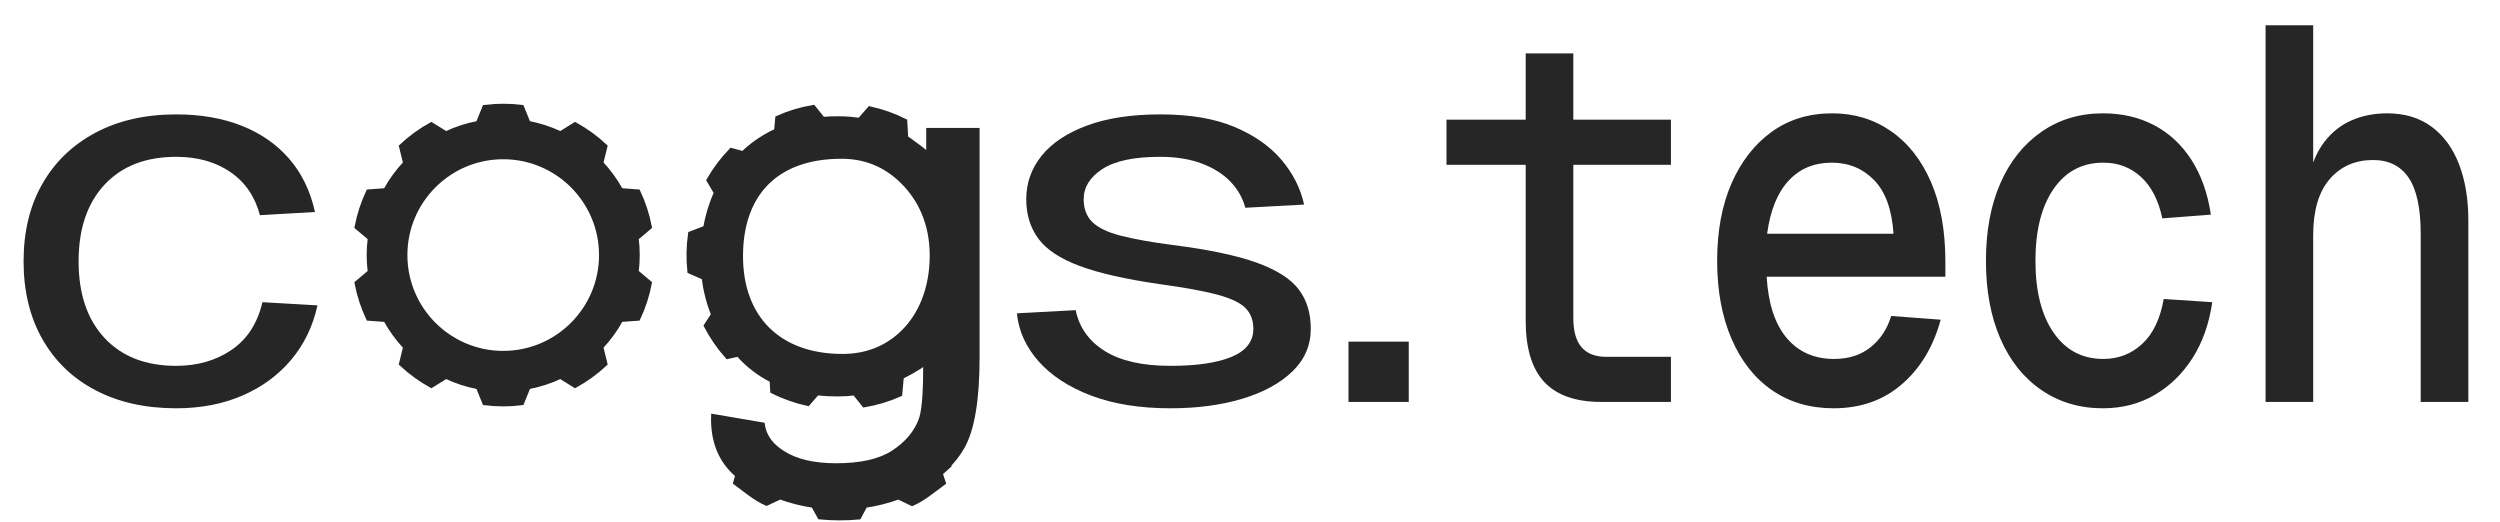
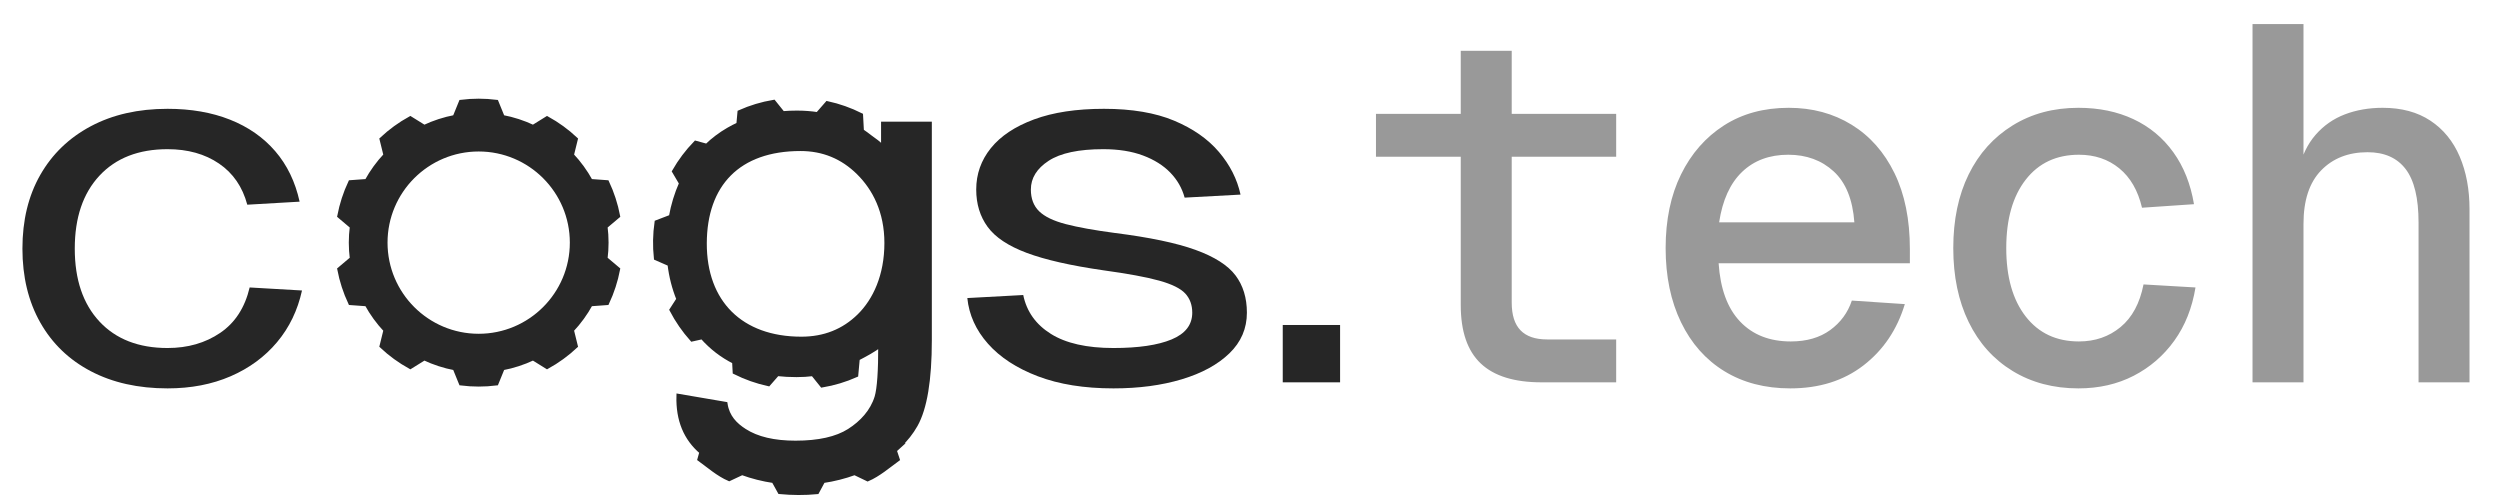
- <svg xmlns="http://www.w3.org/2000/svg" width="100%" height="100%" viewBox="0 0 3181 663" version="1.1" style="fill-rule:evenodd;clip-rule:evenodd;">
+ <svg xmlns="http://www.w3.org/2000/svg" width="100%" height="100%" viewBox="0 0 3344 663" version="1.1" style="fill-rule:evenodd;clip-rule:evenodd;">
  <g transform="matrix(1.3261,0,0,1.125,-25.7,511.4)">
    <path fill="rgb(38,38,38)" fill-rule="nonzero" d="M188.40 7.20Q144 7.20 111-13.20Q78-33.60 60-71.10Q42-108.60 42-159Q42-209.40 60-246.60Q78-283.80 111-304.50Q144-325.20 188.40-325.20Q223.80-325.20 251.40-312.30Q279-299.40 297-274.80Q315-250.20 321.60-214.80L268.80-211.20Q261.60-243 240.30-260.10Q219-277.20 188.40-277.20Q144.60-277.20 119.70-245.70Q94.80-214.20 94.80-159Q94.80-103.80 119.70-72.30Q144.60-40.80 188.40-40.80Q219-40.80 241.50-58.80Q264-76.80 271.20-112.80L324-109.20Q317.40-73.80 298.80-47.70Q280.20-21.60 252-7.20Q223.80 7.20 188.40 7.20" />
  </g>
  <g transform="matrix(0.618426,-5.69092e-32,-5.54116e-32,0.618426,380.097,66.5184)">
    <path d="M458.843,113.117C433.534,109.945 407.928,109.945 382.62,113.117L369.22,146.009C346.322,150.358 324.068,157.589 302.987,167.53L272.813,148.795C250.473,161.105 229.758,176.156 211.147,193.598L219.64,228.085C203.671,245.062 189.917,263.993 178.706,284.426L143.282,287.006C132.445,310.096 124.532,334.448 119.728,359.498L146.87,382.407C143.93,405.528 143.93,428.927 146.87,452.048L119.728,474.956C124.532,500.007 132.445,524.359 143.282,547.449L178.706,550.029C189.917,570.462 203.671,589.392 219.64,606.369L211.147,640.856C229.758,658.299 250.473,673.349 272.813,685.66L302.987,666.925C324.068,676.866 346.322,684.097 369.22,688.445L382.62,721.338C407.928,724.51 433.534,724.51 458.843,721.338L472.243,688.445C495.14,684.097 517.395,676.866 538.475,666.925L568.65,685.66C590.99,673.349 611.705,658.299 630.316,640.856L621.823,606.369C637.791,589.392 651.545,570.462 662.757,550.029L698.181,547.449C709.018,524.359 716.931,500.007 721.735,474.956L694.593,452.048C697.533,428.927 697.533,405.528 694.593,382.407L721.735,359.498C716.931,334.448 709.018,310.096 698.181,287.006L662.757,284.426C651.545,263.993 637.791,245.062 621.823,228.085L630.316,193.598C611.705,176.156 590.99,161.105 568.65,148.795L538.475,167.53C517.395,157.589 495.14,150.358 472.243,146.009L458.843,113.117ZM420.731,215.234C532.215,215.234 622.725,305.744 622.725,417.227C622.725,528.711 532.215,619.221 420.731,619.221C309.248,619.221 218.738,528.711 218.738,417.227C218.738,305.744 309.248,215.234 420.731,215.234Z" style="fill:rgb(38,38,38);stroke:rgb(38,38,38);stroke-width:9.7px;" />
  </g>
  <g transform="matrix(1.08069,0,0,1.08069,1.683,-128.696)">
    <path d="M866.933,678.581C847.153,661.868 837.66,638.794 838.451,609.357L896.211,619.218C898.742,635.345 908.387,644.996 919.89,652.363C935.304,662.318 956.354,667.295 983.04,667.295C1011.8,667.295 1034,662.318 1049.64,652.363C1065.29,642.408 1078.19,628.471 1083.71,610.552C1086.8,600.037 1088.31,578.417 1088.22,545.692C1080.12,552.233 1069.08,557.958 1059.85,562.782L1057.98,583.274C1044.58,589.231 1030.47,593.476 1016,595.91L1004.7,581.851C998.136,582.668 991.377,583.076 984.42,583.076C976.128,583.076 968.143,582.65 960.466,581.798L949.535,594.296C935.165,591.161 921.23,586.236 908.054,579.632L907.361,566.763C892.231,559.198 879.009,549.003 867.689,536.176L855.007,538.999C845.164,527.97 836.721,515.755 829.873,502.637L838.445,489.344C832.892,475.705 829.202,461.219 827.374,445.887L810.507,438.504C808.951,423.794 809.224,408.955 811.32,394.333L829.06,387.54C831.636,373.069 835.858,359.202 841.724,345.944L833.032,331.198C840.357,318.425 849.243,306.63 859.482,296.089L873.228,299.848C881.201,292.126 890.141,285.394 900.048,279.651C904.113,277.294 908.299,275.136 912.605,273.178L913.979,258.068C927.387,252.11 941.491,247.865 955.963,245.431L967.235,259.458C972.933,258.983 978.778,258.745 984.766,258.745C993.671,258.745 1002.25,259.387 1010.51,260.67L1022.43,247.046C1036.8,250.18 1050.73,255.106 1063.91,261.709L1064.97,281.338C1068.41,283.596 1071.76,286.023 1075.03,288.618C1080.88,292.635 1086.47,297.039 1091.74,301.802L1091.74,272.462L1149.02,272.462L1149.02,540.071C1149.02,589.448 1143.21,624.439 1131.6,645.046C1126.32,654.399 1119.65,662.86 1111.58,670.429L1112.41,670.429C1110.22,672.492 1107.93,674.502 1105.57,676.455L1109.24,687.513C1098.23,695.534 1085.59,706.399 1072.38,712.06L1056.26,704.304C1043.78,708.876 1030.62,712.201 1017.07,714.201L1009.66,727.965C994.686,729.423 978.66,729.322 963.685,727.863L956.11,714.201C942.562,712.201 929.395,708.876 916.922,704.304L900.959,711.791C887.741,706.13 875.478,695.415 864.466,687.393L866.933,678.581ZM870.483,420.104C870.237,493.412 915.366,538.578 990.287,538.578C1018.81,538.578 1042.74,529.071 1062.06,510.057C1081.39,491.043 1095.86,460.46 1095.86,419.844C1095.86,381.02 1081.1,352.521 1061.2,332.81C1041.3,313.099 1017.32,303.244 989.252,303.244C912.086,303.244 870.726,347.331 870.483,420.104Z" style="fill:rgb(38,38,38);stroke:rgb(38,38,38);stroke-width:5.55px;" />
  </g>
  <g transform="matrix(1.4165,0,0,1.125,1225.9,511.4)">
    <path fill="rgb(38,38,38)" fill-rule="nonzero" d="M186 7.20Q144.60 7.20 114.60-7.20Q84.60-21.60 67.50-45.90Q50.40-70.20 48-100.20L100.80-103.80Q105.60-74.40 126.90-57.60Q148.20-40.80 186-40.80Q221.40-40.80 240.90-51Q260.40-61.20 260.40-82.80Q260.40-96.60 253.80-105.60Q247.20-114.60 229.20-120.90Q211.20-127.20 176.40-133.20Q130.20-141.60 104.10-153.90Q78-166.20 67.20-184.80Q56.40-203.40 56.40-229.20Q56.40-256.80 70.20-278.40Q84-300 111-312.60Q138-325.20 177-325.20Q216.60-325.20 243.30-311.10Q270-297 285.60-273.90Q301.20-250.80 306-223.20L253.20-219.60Q249.60-236.40 239.70-249.30Q229.80-262.20 213.90-269.70Q198-277.20 176.40-277.20Q141.60-277.20 124.80-263.40Q108-249.60 108-229.20Q108-213 115.80-203.40Q123.60-193.80 141-188.10Q158.40-182.40 187.20-177.60Q236.40-169.80 263.40-157.50Q290.40-145.20 301.20-127.20Q312-109.20 312-82.80Q312-54.60 295.50-34.50Q279-14.40 250.50-3.60Q222 7.20 186 7.20" />
  </g>
  <rect x="1715.8" y="434.7" width="76.7" height="76.7" fill="rgb(38,38,38)" />
-   <g transform="matrix(1,0,0,1.125,1811.7,511.4)">
-     <path fill="rgb(38,38,38)" fill-rule="nonzero" d="M314.40 0L225.60 0Q177 0 153.30-22.50Q129.60-45 129.60-91.80L129.60-394.20L190.20-394.20L190.20-94.80Q190.20-72.60 200.70-61.80Q211.20-51 232.20-51L314.40-51L314.40 0M314.40-268.20L28.80-268.20L28.80-319.20L314.40-319.20M521.40 7.20Q476.40 7.20 443.10-13.20Q409.80-33.60 391.50-71.40Q373.20-109.20 373.20-159.60Q373.20-210 391.50-247.20Q409.80-284.40 442.50-305.40Q475.20-326.40 519.60-326.40Q561.60-326.40 594.30-306.30Q627-286.20 645.30-248.70Q663.60-211.20 663.60-158.40L663.60-141.60L436.20-141.60Q439.20-96 461.70-72.30Q484.20-48.60 522-48.60Q550.20-48.60 568.80-62.10Q587.40-75.60 594.60-97.20L657.60-93Q643.80-47.40 608.40-20.10Q573 7.20 521.40 7.20M436.80-190.20L597.60-190.20Q594.60-231 573-250.80Q551.40-270.60 519-270.60Q485.40-270.60 464.10-250.20Q442.80-229.80 436.80-190.20M864 7.20Q819.60 7.20 785.70-13.50Q751.80-34.20 733.50-71.70Q715.20-109.20 715.20-159.60Q715.20-210 733.50-247.20Q751.80-284.40 785.70-305.40Q819.60-326.40 864-326.40Q900.60-326.40 929.40-312.90Q958.20-299.40 976.80-273.60Q995.40-247.80 1001.40-211.80L939.60-207.60Q932.40-238.20 912.60-254.40Q892.80-270.60 864.60-270.60Q824.40-270.60 801.30-240.90Q778.20-211.20 778.20-159.60Q778.20-108 801.30-78.30Q824.40-48.60 864.60-48.60Q893.40-48.60 914.10-65.70Q934.80-82.80 941.40-116.40L1003.20-112.80Q997.20-76.20 978-49.50Q958.80-22.80 929.70-7.80Q900.60 7.20 864 7.20M1131.60 0L1071 0L1071-426L1131.60-426L1131.60-249.60L1125.60-252Q1131.60-277.80 1146-294.30Q1160.40-310.80 1180.80-318.60Q1201.20-326.40 1225.80-326.40Q1259.40-326.40 1282.50-311.10Q1305.60-295.80 1317.30-268.50Q1329-241.20 1329-205.80L1329 0L1268.40 0L1268.40-190.20Q1268.40-233.40 1253.10-253.50Q1237.80-273.60 1207.80-273.60Q1173.60-273.60 1152.60-252Q1131.60-230.40 1131.60-188.40" />
+   <g transform="matrix(1.125,0,0,1.125,1808.1,511.4)">
+     <path fill="rgb(153,153,153)" fill-rule="nonzero" d="M314.40 0L225.60 0Q177 0 153.30-22.50Q129.60-45 129.60-91.80L129.60-394.20L190.20-394.20L190.20-94.80Q190.20-72.60 200.70-61.80Q211.20-51 232.20-51L314.40-51L314.40 0M314.40-268.20L28.80-268.20L28.80-319.20L314.40-319.20M521.40 7.20Q476.40 7.20 443.10-13.20Q409.80-33.60 391.50-71.40Q373.20-109.20 373.20-159.60Q373.20-210 391.50-247.20Q409.80-284.40 442.50-305.40Q475.20-326.40 519.60-326.40Q561.60-326.40 594.30-306.30Q627-286.20 645.30-248.70Q663.60-211.20 663.60-158.40L663.60-141.60L436.20-141.60Q439.20-96 461.70-72.30Q484.20-48.60 522-48.60Q550.20-48.60 568.80-62.10Q587.40-75.60 594.60-97.20L657.60-93Q643.80-47.40 608.40-20.10Q573 7.20 521.40 7.20M436.80-190.20L597.60-190.20Q594.60-231 573-250.80Q551.40-270.60 519-270.60Q485.40-270.60 464.10-250.20Q442.80-229.80 436.80-190.20M864 7.20Q819.60 7.20 785.70-13.50Q751.80-34.20 733.50-71.70Q715.20-109.20 715.20-159.60Q715.20-210 733.50-247.20Q751.80-284.40 785.70-305.40Q819.60-326.40 864-326.40Q900.60-326.40 929.40-312.90Q958.20-299.40 976.80-273.60Q995.40-247.80 1001.40-211.80L939.60-207.60Q932.40-238.20 912.60-254.40Q892.80-270.60 864.60-270.60Q824.40-270.60 801.30-240.90Q778.20-211.20 778.20-159.60Q778.20-108 801.30-78.30Q824.40-48.60 864.60-48.60Q893.40-48.60 914.10-65.70Q934.80-82.80 941.40-116.40L1003.20-112.80Q997.20-76.20 978-49.50Q958.80-22.80 929.70-7.80Q900.60 7.20 864 7.20M1131.60 0L1071 0L1071-426L1131.60-426L1131.60-249.60L1125.60-252Q1131.60-277.80 1146-294.30Q1160.40-310.80 1180.80-318.60Q1201.20-326.40 1225.80-326.40Q1259.40-326.40 1282.50-311.10Q1305.60-295.80 1317.30-268.50Q1329-241.20 1329-205.80L1329 0L1268.40 0L1268.40-190.20Q1268.40-233.40 1253.10-253.50Q1237.80-273.60 1207.80-273.60Q1173.60-273.60 1152.60-252Q1131.60-230.40 1131.60-188.40" />
  </g>
</svg>
